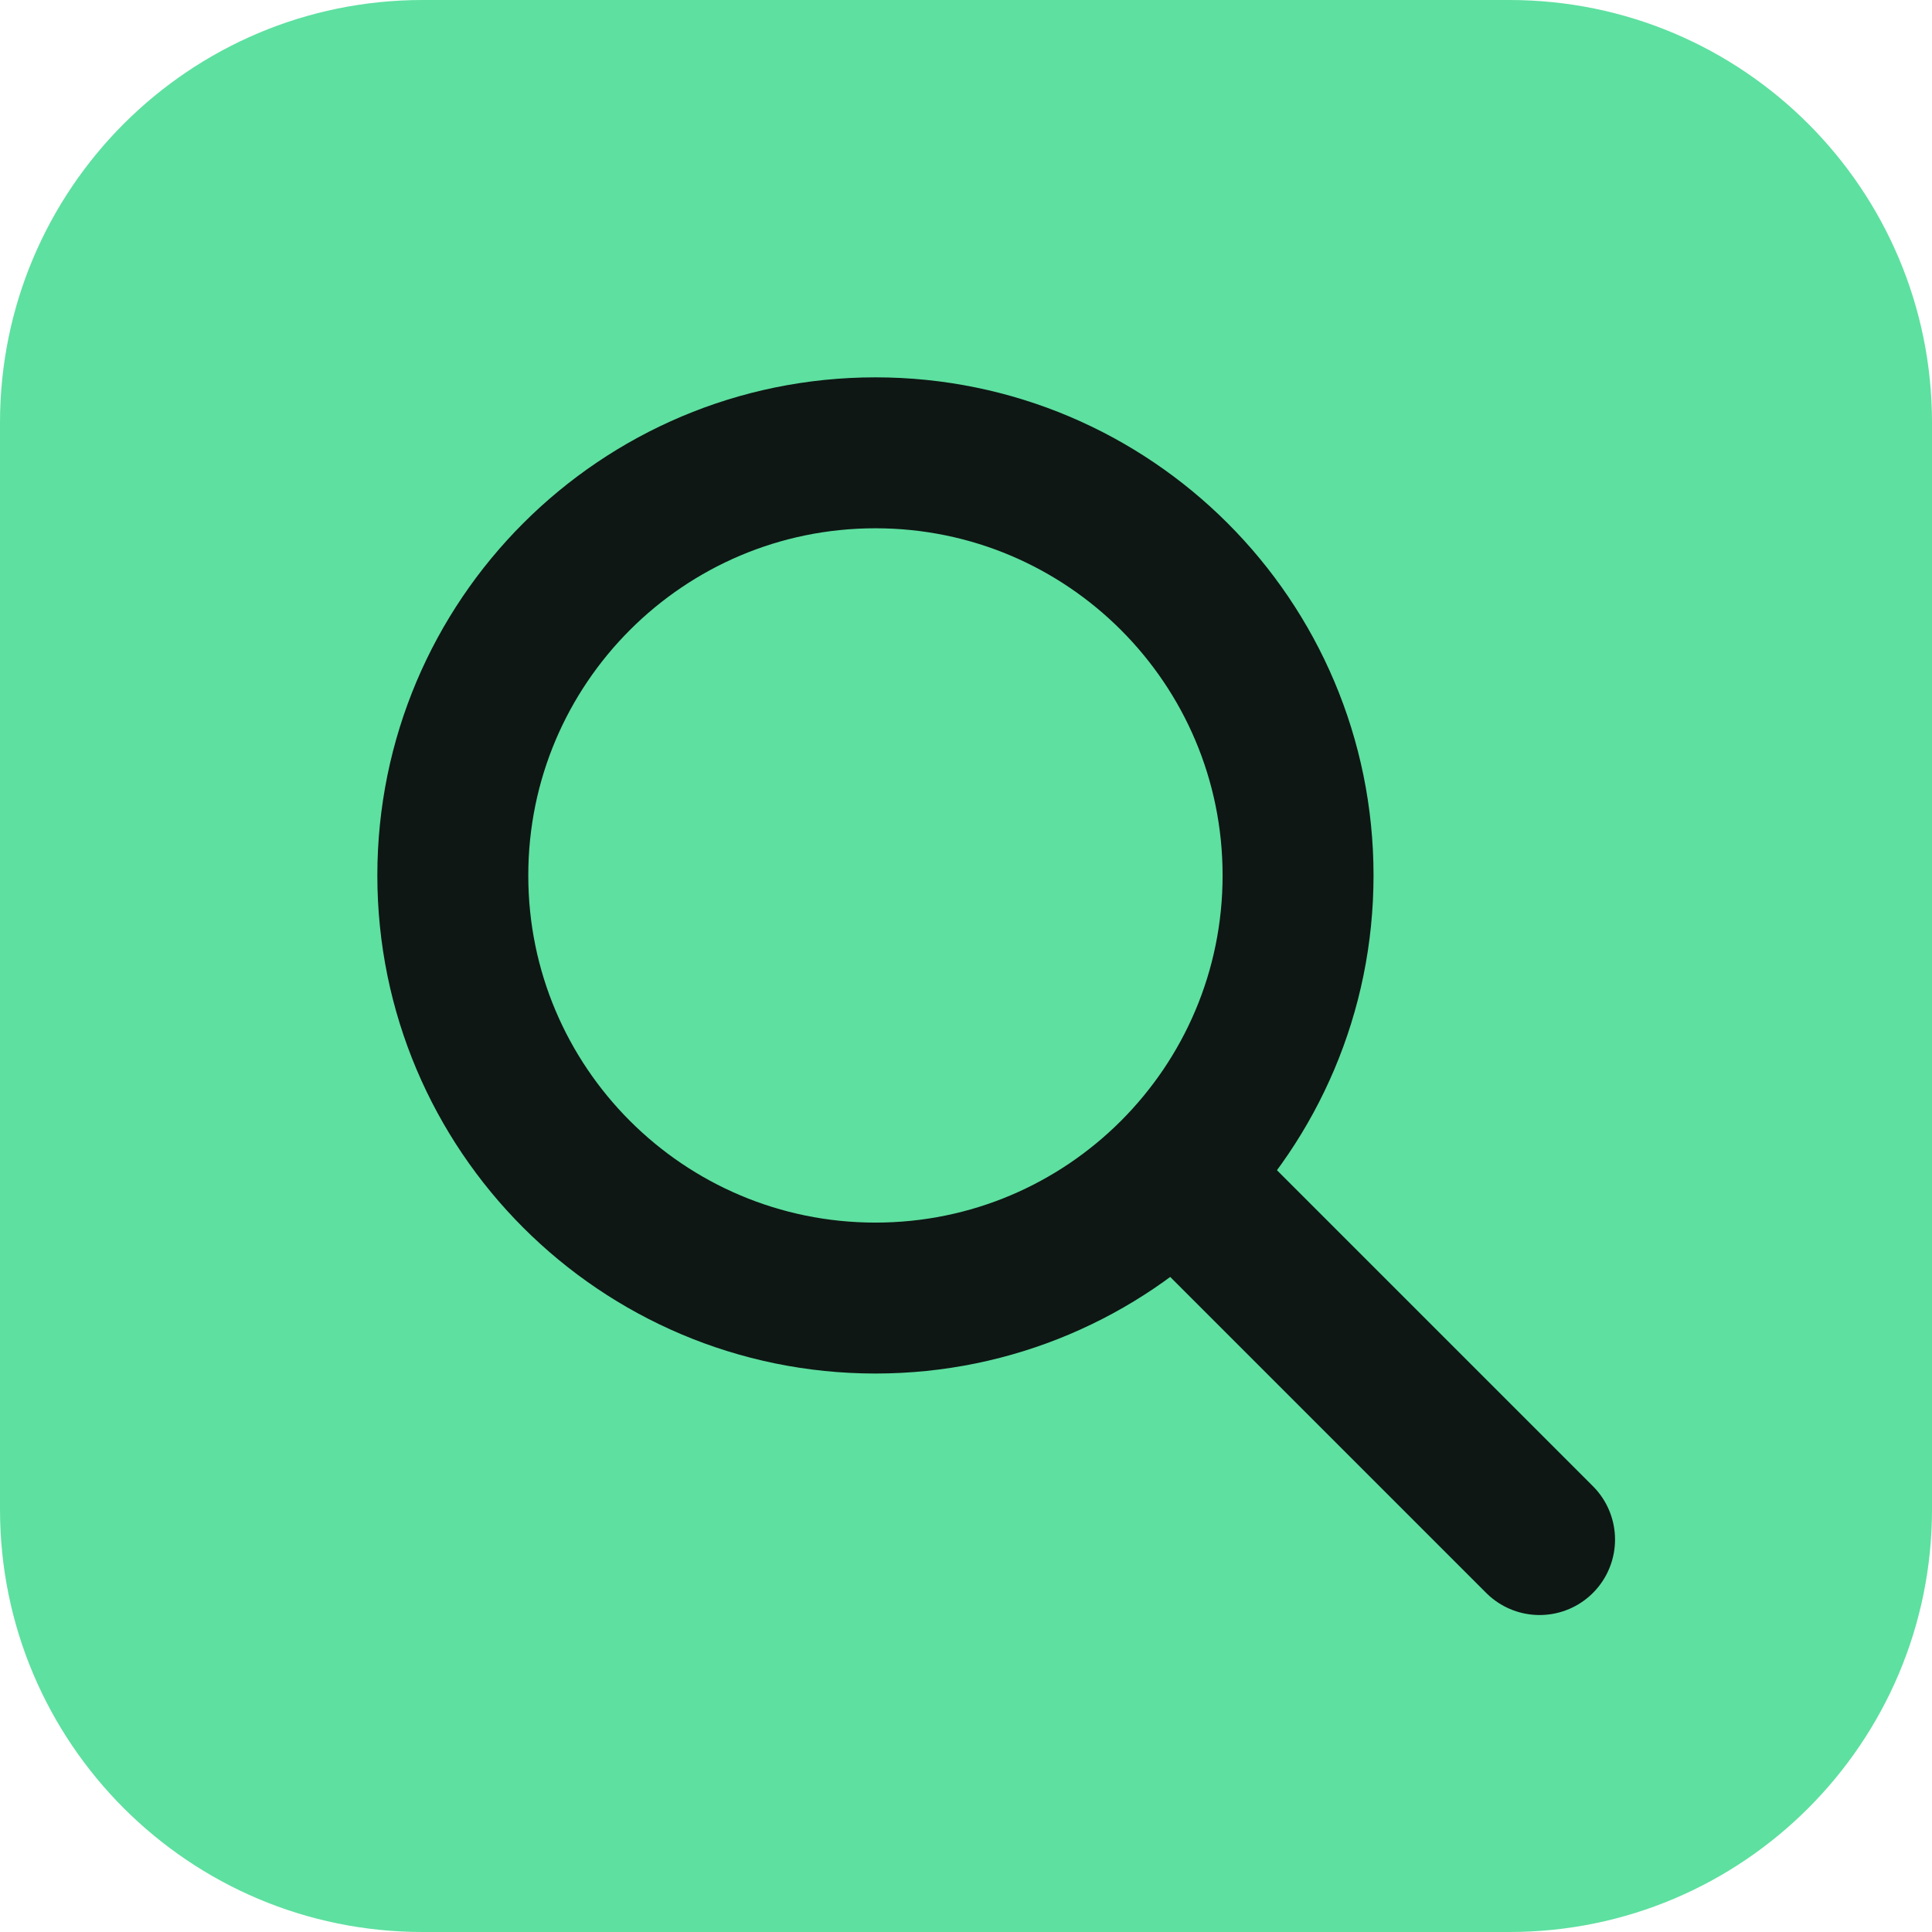
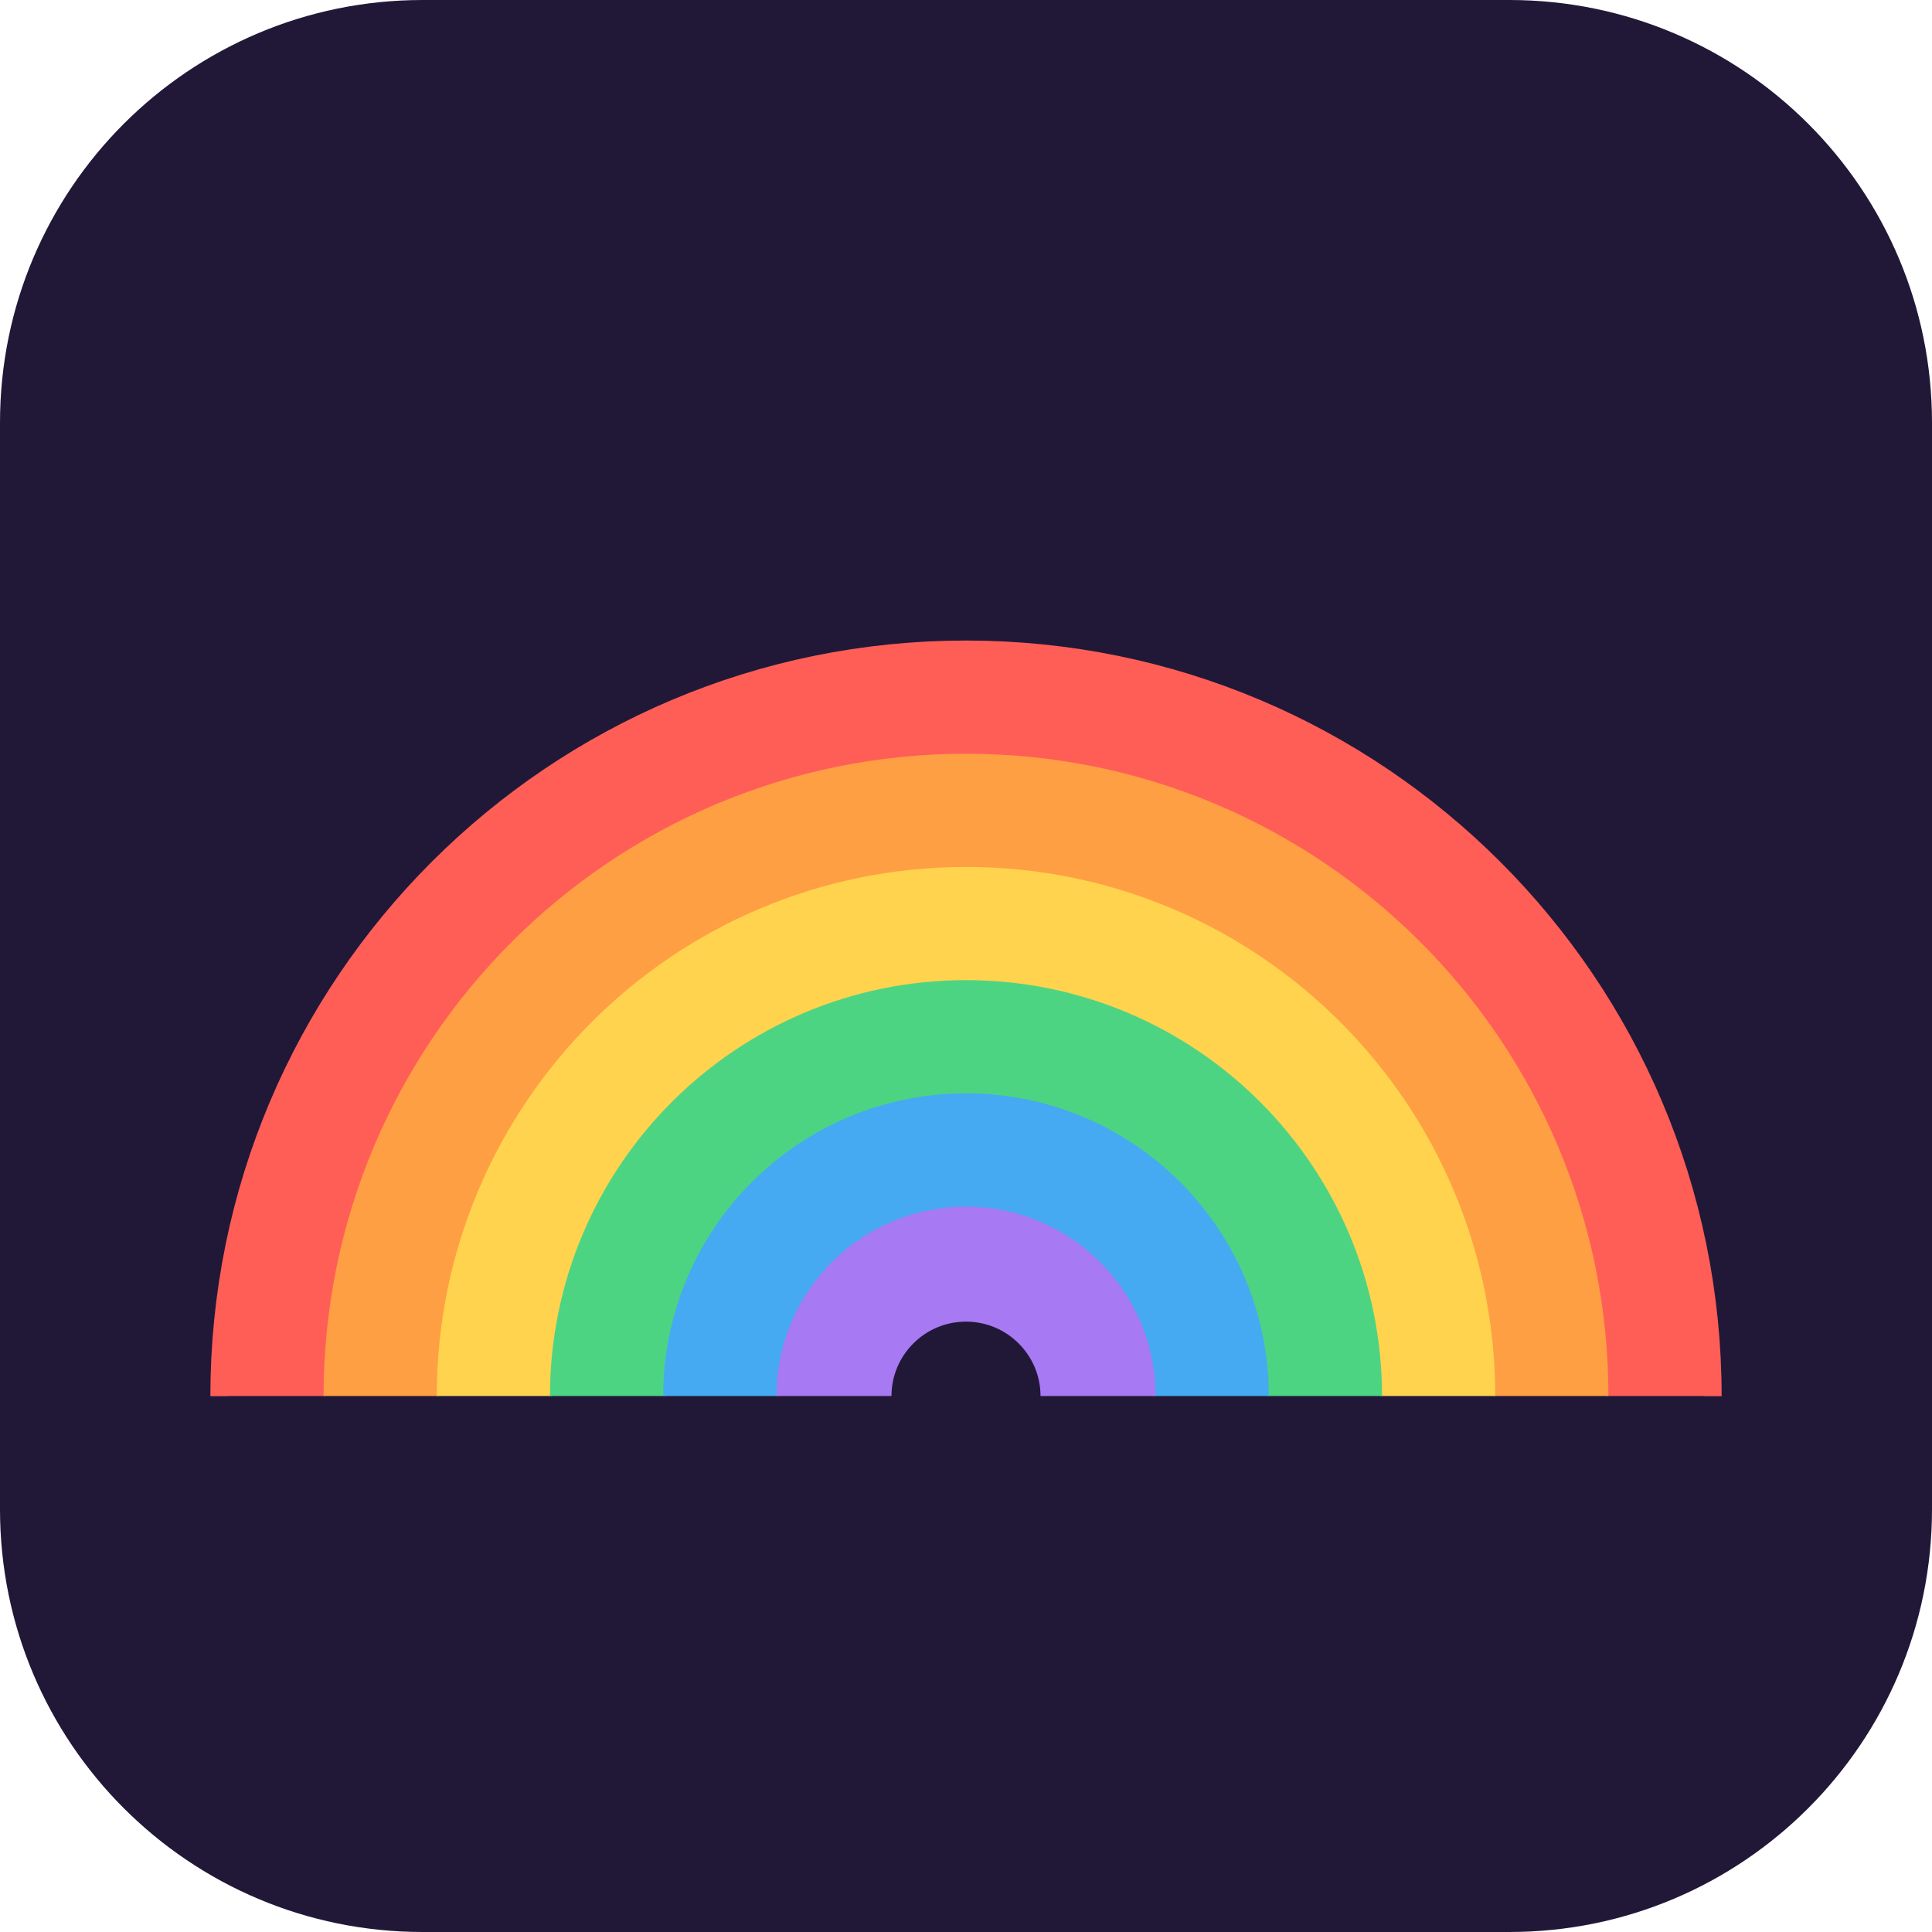
<svg xmlns="http://www.w3.org/2000/svg" viewBox="0 0 512 512">
-   <rect width="512" height="512" rx="112" fill="#5EE0A0" />
-   <g fill="none" stroke="#0E1714" stroke-width="40" stroke-linecap="round">
-     <circle cx="232" cy="232" r="112" />
-     <path d="M316 316l92 92" />
+   <rect width="512" height="512" rx="112" fill="#211838" />
+   <g>
+     <path d="M71.0 370 A185.0 185.0 0 0 1 441.0 370" stroke="#FF5E57" stroke-width="30.5" fill="none" />
+     <path d="M101.0 370 A155.0 155.0 0 0 1 411.0 370" stroke="#FF9F43" stroke-width="30.5" fill="none" />
+     <path d="M131.0 370 A125.0 125.0 0 0 1 381.0 370" stroke="#FFD34E" stroke-width="30.5" fill="none" />
+     <path d="M161.0 370 A95.0 95.0 0 0 1 351.0 370" stroke="#4CD483" stroke-width="30.5" fill="none" />
+     <path d="M191.0 370 A65.0 65.0 0 0 1 321.0 370" stroke="#45AAF2" stroke-width="30.5" fill="none" />
+     <path d="M221.0 370 A35.0 35.0 0 0 1 291.0 370" stroke="#A779F2" stroke-width="30.5" fill="none" />
  </g>
+   <rect x="56" y="370" width="400" height="10" rx="5" fill="#211838" />
</svg>
